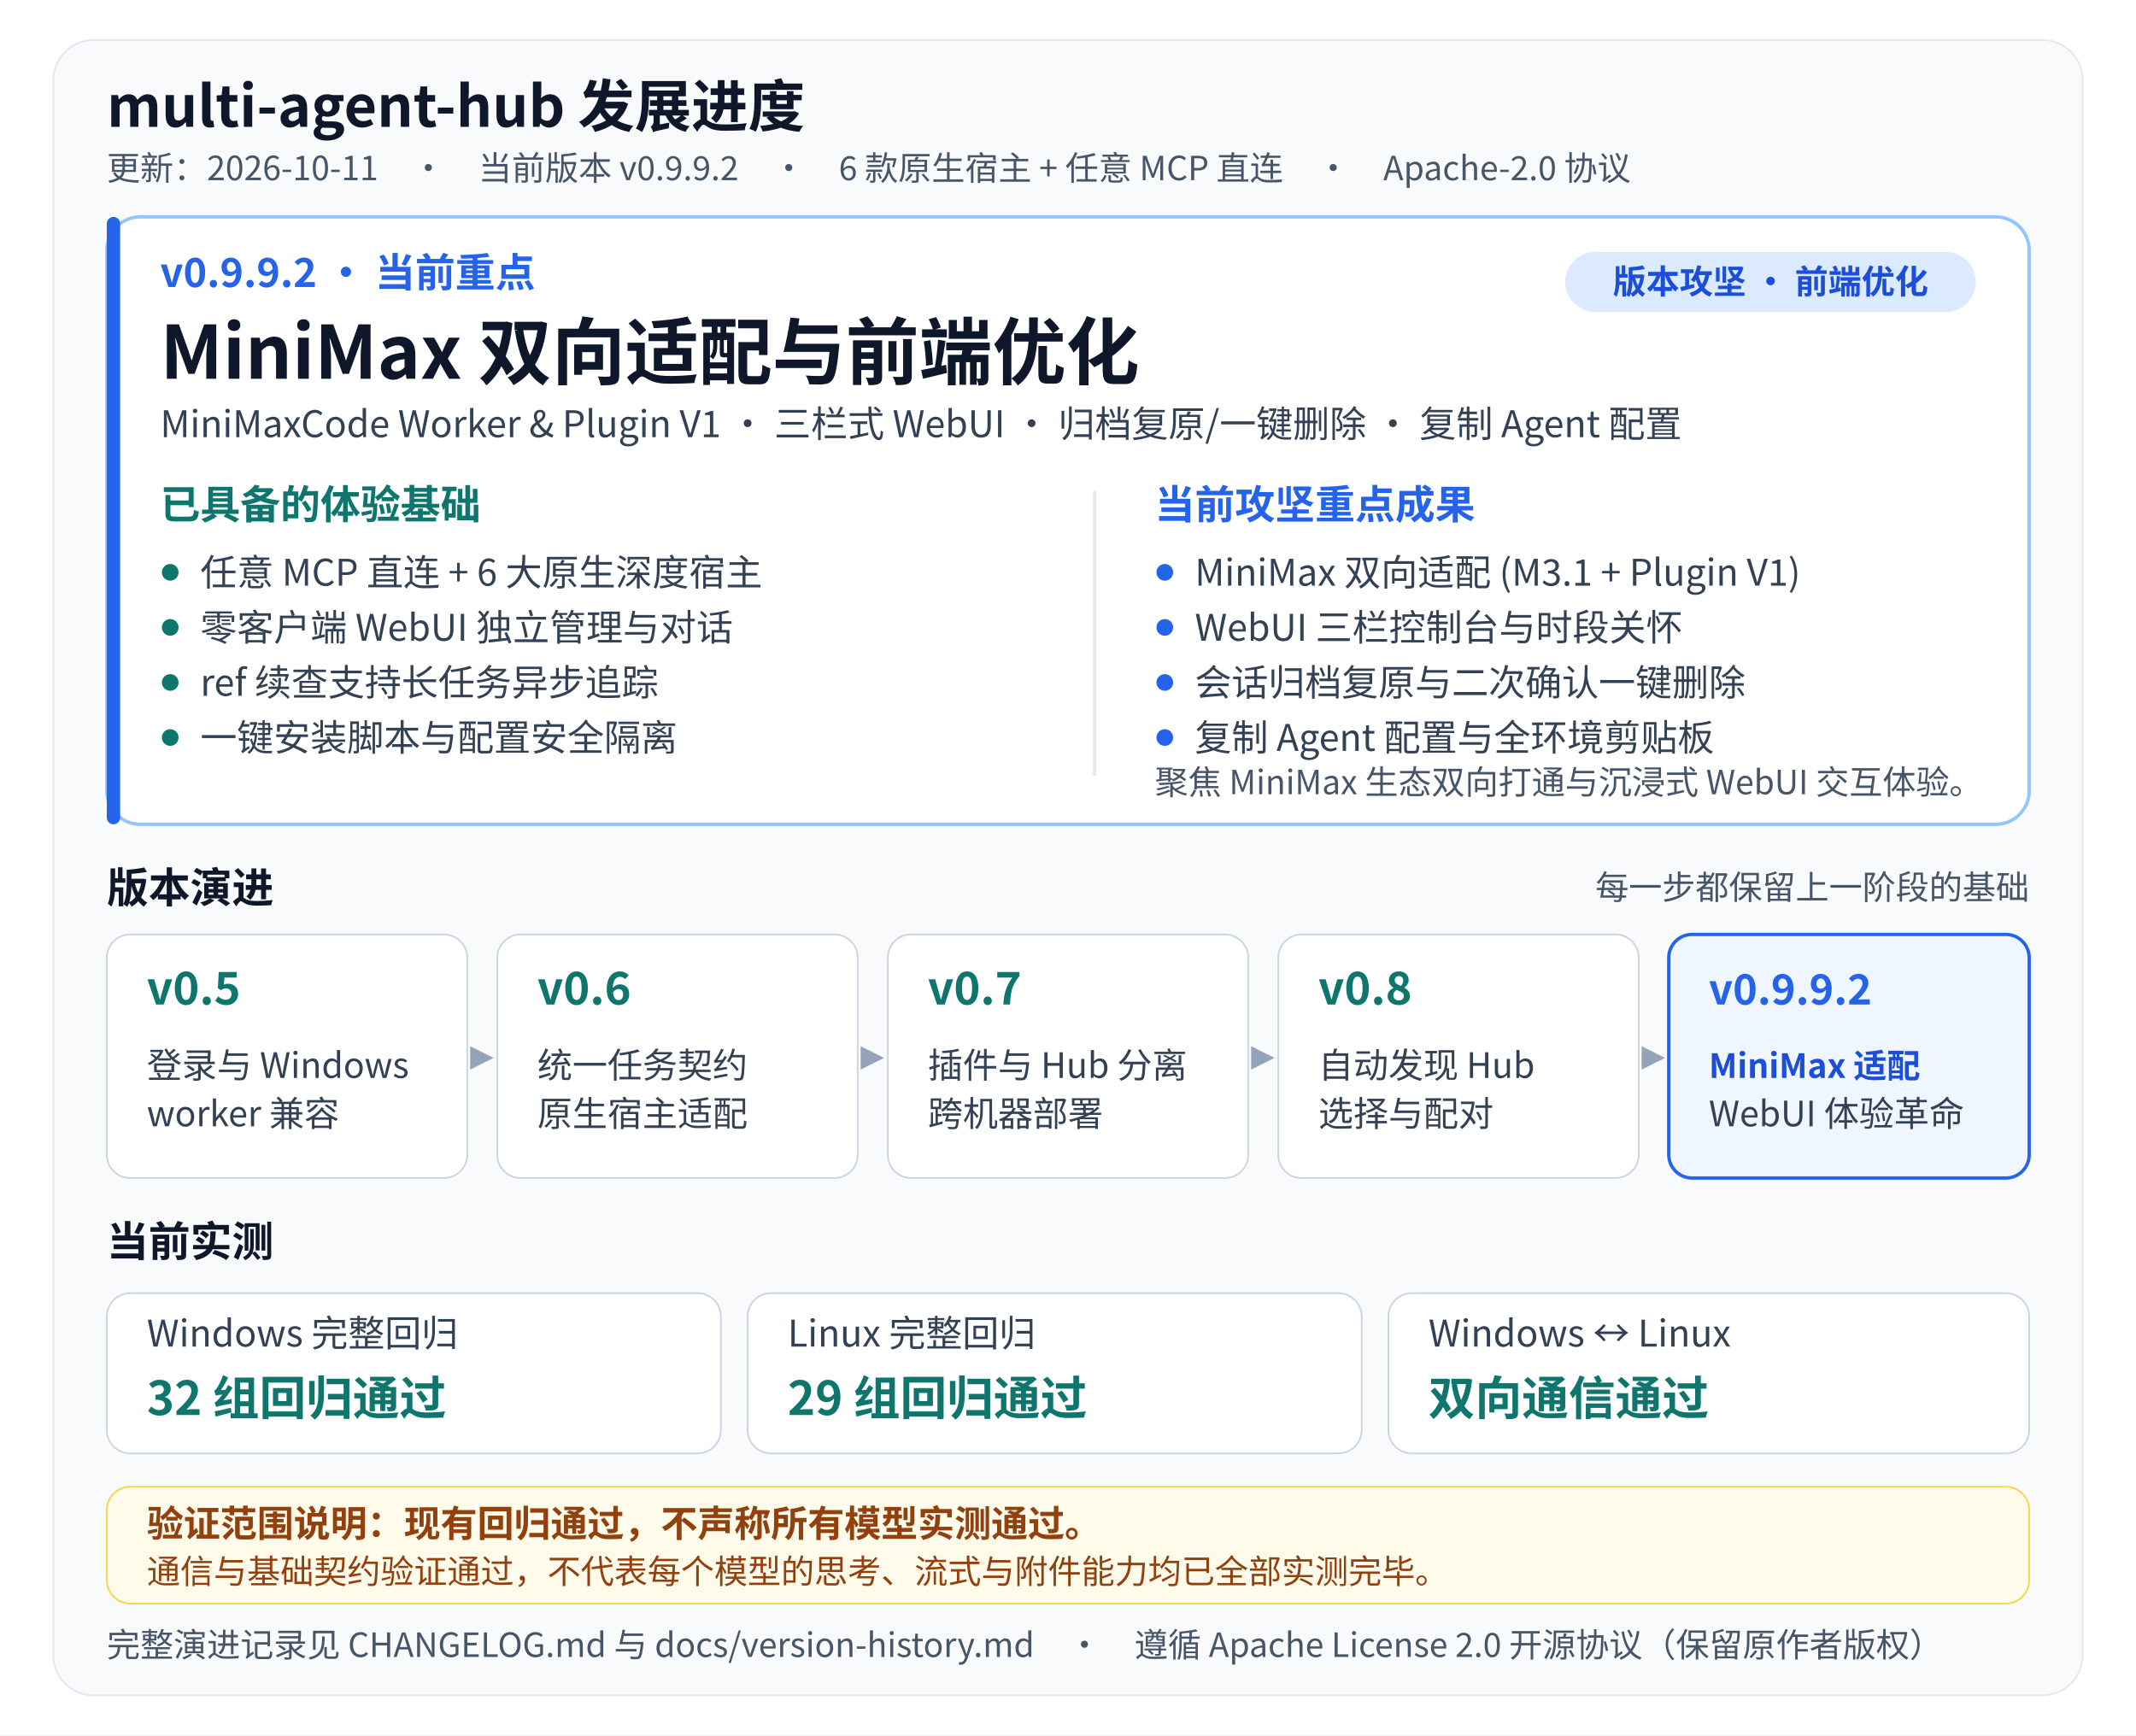
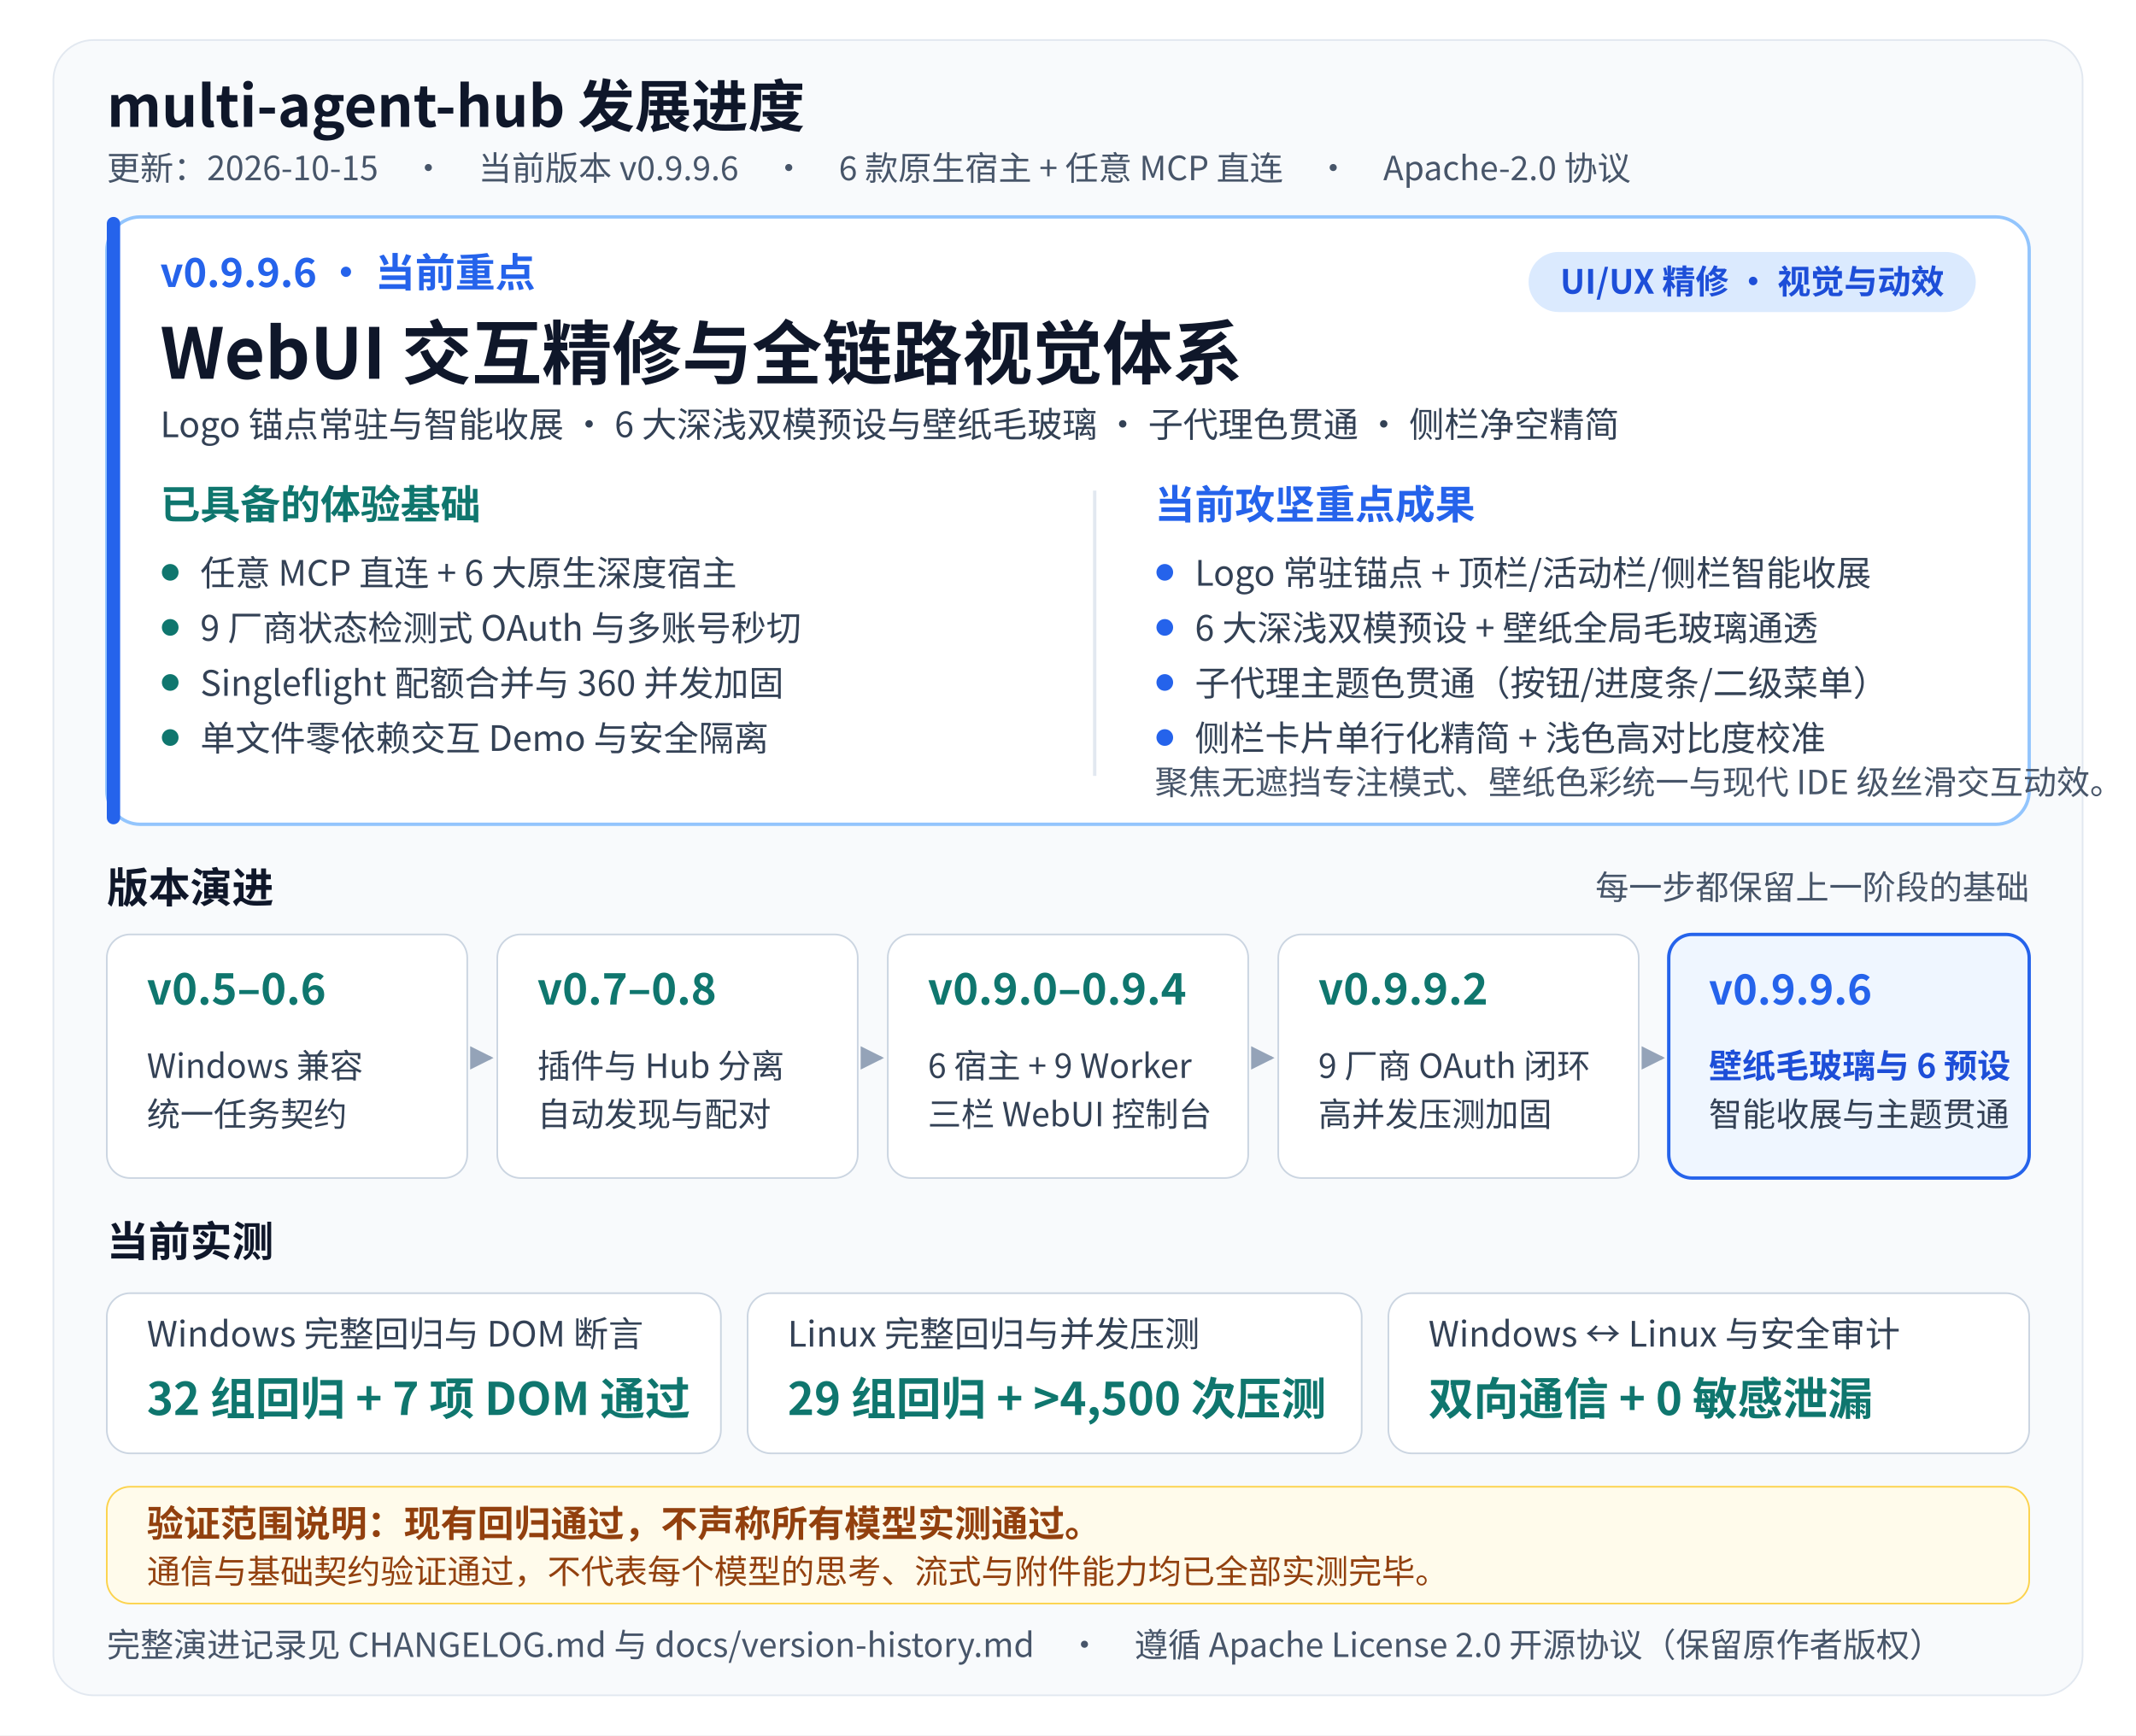
<svg xmlns="http://www.w3.org/2000/svg" width="1280" height="1040" viewBox="0 0 1280 1040" role="img" aria-labelledby="roadmap-title roadmap-desc" font-family="Microsoft YaHei, Noto Sans CJK SC, Segoe UI, sans-serif">
  <defs>
    <style>
      .title { font-size:34px; font-weight:700; fill:#0f172a; }
      .meta { font-size:20px; fill:#475569; }
-       .focus { font-size:44px; font-weight:700; fill:#0f172a; }
-       .lead { font-size:22px; fill:#334155; }
+       .focus { font-size:42px; font-weight:700; fill:#0f172a; }
+       .lead { font-size:21px; fill:#334155; }
      .section { font-size:25px; font-weight:700; fill:#0f172a; }
-       .body { font-size:22px; fill:#334155; }
-       .version { font-size:27px; font-weight:700; fill:#0f766e; }
-       .stage { font-size:21px; fill:#334155; }
-       .stat { font-size:28px; font-weight:700; fill:#0f766e; }
+       .body { font-size:21px; fill:#334155; }
+       .version { font-size:26px; font-weight:700; fill:#0f766e; }
+       .stage { font-size:20px; fill:#334155; }
+       .stat { font-size:27px; font-weight:700; fill:#0f766e; }
      .note { font-size:20px; fill:#475569; }
    </style>
    <marker id="timeline-arrow" viewBox="0 0 8 8" refX="7" refY="4" markerWidth="7" markerHeight="7" orient="auto">
      <path d="M 0 0 L 8 4 L 0 8 Z" fill="#94a3b8" />
    </marker>
  </defs>
  <rect width="1280" height="1040" fill="#ffffff" />
  <rect x="32" y="24" width="1216" height="992" rx="24" fill="#f8fafc" stroke="#e2e8f0" />
  <text x="64" y="76" class="title">multi-agent-hub 发展进度</text>
-   <text x="64" y="108" class="meta">更新：2026-10-11　·　当前版本 v0.9.9.2　·　6 款原生宿主 + 任意 MCP 直连　·　Apache-2.0 协议</text>
+   <text x="64" y="108" class="meta">更新：2026-10-15　·　当前版本 v0.9.9.6　·　6 款原生宿主 + 任意 MCP 直连　·　Apache-2.0 协议</text>
  <g id="current-focus">
    <rect x="64" y="130" width="1152" height="364" rx="20" fill="#ffffff" stroke="#93c5fd" stroke-width="2" />
    <rect x="64" y="130" width="8" height="364" rx="4" fill="#2563eb" />
-     <text x="96" y="172" font-size="24" font-weight="700" fill="#2563eb">v0.9.9.2 · 当前重点</text>
-     <rect x="938" y="151" width="246" height="36" rx="18" fill="#dbeafe" />
-     <text x="1061" y="176" text-anchor="middle" font-size="20" font-weight="700" fill="#1d4ed8">版本攻坚 · 前端优化</text>
-     <text x="96" y="227" class="focus">MiniMax 双向适配与前端优化</text>
-     <text x="96" y="262" class="lead">MiniMaxCode Worker &amp; Plugin V1 · 三栏式 WebUI · 归档复原/一键删除 · 复制 Agent 配置</text>
+     <text x="96" y="172" font-size="24" font-weight="700" fill="#2563eb">v0.9.9.6 · 当前重点</text>
+     <rect x="916" y="151" width="268" height="36" rx="18" fill="#dbeafe" />
+     <text x="1050" y="176" text-anchor="middle" font-size="20" font-weight="700" fill="#1d4ed8">UI/UX 精修 · 视觉与动效</text>
+     <text x="96" y="227" class="focus">WebUI 交互精修与全链路视觉体系</text>
+     <text x="96" y="262" class="lead">Logo 锚点常驻与智能收展 · 6 大深浅双模预设与壁纸毛玻璃 · 子代理色贯通 · 侧栏净空精简</text>
    <line x1="656" y1="294" x2="656" y2="465" stroke="#e2e8f0" stroke-width="2" />
    <text x="96" y="311" font-size="24" font-weight="700" fill="#0f766e">已具备的体验基础</text>
    <circle cx="102" cy="343" r="5" fill="#0f766e" />
    <text x="120" y="351" class="body">任意 MCP 直连 + 6 大原生深度宿主</text>
    <circle cx="102" cy="376" r="5" fill="#0f766e" />
-     <text x="120" y="384" class="body">零客户端 WebUI 独立管理与对话</text>
+     <text x="120" y="384" class="body">9 厂商状态检测式 OAuth 与多账号秒切</text>
    <circle cx="102" cy="409" r="5" fill="#0f766e" />
-     <text x="120" y="417" class="body">ref 续查支持长任务异步追踪</text>
+     <text x="120" y="417" class="body">Singleflight 配额合并与 360 并发加固</text>
    <circle cx="102" cy="442" r="5" fill="#0f766e" />
-     <text x="120" y="450" class="body">一键安装脚本与配置安全隔离</text>
+     <text x="120" y="450" class="body">单文件零依赖交互 Demo 与安全隔离</text>
    <text x="692" y="311" font-size="24" font-weight="700" fill="#2563eb">当前攻坚重点成果</text>
    <circle cx="698" cy="343" r="5" fill="#2563eb" />
-     <text x="716" y="351" class="body">MiniMax 双向适配 (M3.1 + Plugin V1)</text>
+     <text x="716" y="351" class="body">Logo 常驻锚点 + 顶栏/活动栏/侧栏智能收展</text>
    <circle cx="698" cy="376" r="5" fill="#2563eb" />
-     <text x="716" y="384" class="body">WebUI 三栏控制台与时段关怀</text>
+     <text x="716" y="384" class="body">6 大深浅双模预设 + 壁纸全局毛玻璃通透</text>
    <circle cx="698" cy="409" r="5" fill="#2563eb" />
-     <text x="716" y="417" class="body">会话归档复原与二次确认一键删除</text>
+     <text x="716" y="417" class="body">子代理主题色贯通（按钮/进度条/二级菜单）</text>
    <circle cx="698" cy="442" r="5" fill="#2563eb" />
-     <text x="716" y="450" class="body">复制 Agent 配置与全环境剪贴板</text>
-     <text x="692" y="476" class="note">聚焦 MiniMax 生态双向打通与沉浸式 WebUI 交互体验。</text>
+     <text x="716" y="450" class="body">侧栏卡片单行化精简 + 浅色高对比度校准</text>
+     <text x="692" y="476" class="note">聚焦无遮挡专注模式、壁纸色彩统一与现代 IDE 级丝滑交互动效。</text>
  </g>
  <text x="64" y="541" class="section">版本演进</text>
  <text x="1216" y="539" text-anchor="end" class="note">每一步都保留上一阶段的基础</text>
  <g id="version-timeline">
    <rect x="64" y="560" width="216" height="146" rx="14" fill="#ffffff" stroke="#cbd5e1" />
-     <text x="88" y="602" class="version">v0.5</text>
-     <text x="88" y="646" class="stage">登录与 Windows</text>
-     <text x="88" y="675" class="stage">worker 兼容</text>
+     <text x="88" y="602" class="version">v0.5–0.6</text>
+     <text x="88" y="646" class="stage">Windows 兼容</text>
+     <text x="88" y="675" class="stage">统一任务契约</text>
    <line x1="284" y1="634" x2="294" y2="634" stroke="#94a3b8" stroke-width="2" marker-end="url(#timeline-arrow)" />
    <rect x="298" y="560" width="216" height="146" rx="14" fill="#ffffff" stroke="#cbd5e1" />
-     <text x="322" y="602" class="version">v0.6</text>
-     <text x="322" y="646" class="stage">统一任务契约</text>
-     <text x="322" y="675" class="stage">原生宿主适配</text>
+     <text x="322" y="602" class="version">v0.7–0.8</text>
+     <text x="322" y="646" class="stage">插件与 Hub 分离</text>
+     <text x="322" y="675" class="stage">自动发现与配对</text>
    <line x1="518" y1="634" x2="528" y2="634" stroke="#94a3b8" stroke-width="2" marker-end="url(#timeline-arrow)" />
    <rect x="532" y="560" width="216" height="146" rx="14" fill="#ffffff" stroke="#cbd5e1" />
-     <text x="556" y="602" class="version">v0.7</text>
-     <text x="556" y="646" class="stage">插件与 Hub 分离</text>
-     <text x="556" y="675" class="stage">跨机器部署</text>
+     <text x="556" y="602" class="version">v0.9.0–0.9.4</text>
+     <text x="556" y="646" class="stage">6 宿主 + 9 Worker</text>
+     <text x="556" y="675" class="stage">三栏 WebUI 控制台</text>
    <line x1="752" y1="634" x2="762" y2="634" stroke="#94a3b8" stroke-width="2" marker-end="url(#timeline-arrow)" />
    <rect x="766" y="560" width="216" height="146" rx="14" fill="#ffffff" stroke="#cbd5e1" />
-     <text x="790" y="602" class="version">v0.8</text>
-     <text x="790" y="646" class="stage">自动发现 Hub</text>
-     <text x="790" y="675" class="stage">选择与配对</text>
+     <text x="790" y="602" class="version">v0.9.9.2</text>
+     <text x="790" y="646" class="stage">9 厂商 OAuth 闭环</text>
+     <text x="790" y="675" class="stage">高并发压测加固</text>
    <line x1="986" y1="634" x2="996" y2="634" stroke="#94a3b8" stroke-width="2" marker-end="url(#timeline-arrow)" />
    <rect x="1000" y="560" width="216" height="146" rx="14" fill="#eff6ff" stroke="#2563eb" stroke-width="2" />
-     <text x="1024" y="602" font-size="25" font-weight="700" fill="#2563eb">v0.9.9.2</text>
-     <text x="1024" y="646" font-size="20" font-weight="700" fill="#1d4ed8">MiniMax 适配</text>
-     <text x="1024" y="675" class="stage">WebUI 体验革命</text>
+     <text x="1024" y="602" font-size="25" font-weight="700" fill="#2563eb">v0.9.9.6</text>
+     <text x="1024" y="646" font-size="20" font-weight="700" fill="#1d4ed8">壁纸毛玻璃与 6 预设</text>
+     <text x="1024" y="675" class="stage">智能收展与主题贯通</text>
  </g>
  <text x="64" y="753" class="section">当前实测</text>
  <g id="validation-summary">
    <rect x="64" y="775" width="368" height="96" rx="14" fill="#ffffff" stroke="#cbd5e1" />
-     <text x="88" y="807" class="body">Windows 完整回归</text>
-     <text x="88" y="848" class="stat">32 组回归通过</text>
+     <text x="88" y="807" class="body">Windows 完整回归与 DOM 断言</text>
+     <text x="88" y="848" class="stat">32 组回归 + 7 项 DOM 通过</text>
    <rect x="448" y="775" width="368" height="96" rx="14" fill="#ffffff" stroke="#cbd5e1" />
-     <text x="472" y="807" class="body">Linux 完整回归</text>
-     <text x="472" y="848" class="stat">29 组回归通过</text>
+     <text x="472" y="807" class="body">Linux 完整回归与并发压测</text>
+     <text x="472" y="848" class="stat">29 组回归 + &gt;4,500 次压测</text>
    <rect x="832" y="775" width="384" height="96" rx="14" fill="#ffffff" stroke="#cbd5e1" />
-     <text x="856" y="807" class="body">Windows ↔ Linux</text>
-     <text x="856" y="848" class="stat">双向通信通过</text>
+     <text x="856" y="807" class="body">Windows ↔ Linux 与安全审计</text>
+     <text x="856" y="848" class="stat">双向通信 + 0 敏感泄漏</text>
  </g>
  <g id="authentication-boundary">
    <rect x="64" y="891" width="1152" height="70" rx="14" fill="#fffbeb" stroke="#fcd34d" />
    <text x="88" y="921" font-size="22" font-weight="700" fill="#92400e">验证范围说明：现有回归通过，不声称所有模型实测通过。</text>
    <text x="88" y="949" font-size="20" fill="#92400e">通信与基础契约验证通过，不代表每个模型的思考、流式与附件能力均已全部实测完毕。</text>
  </g>
  <text x="64" y="993" class="note">完整演进记录见 CHANGELOG.md 与 docs/version-history.md　·　遵循 Apache License 2.0 开源协议（保留原作者版权）</text>
</svg>
